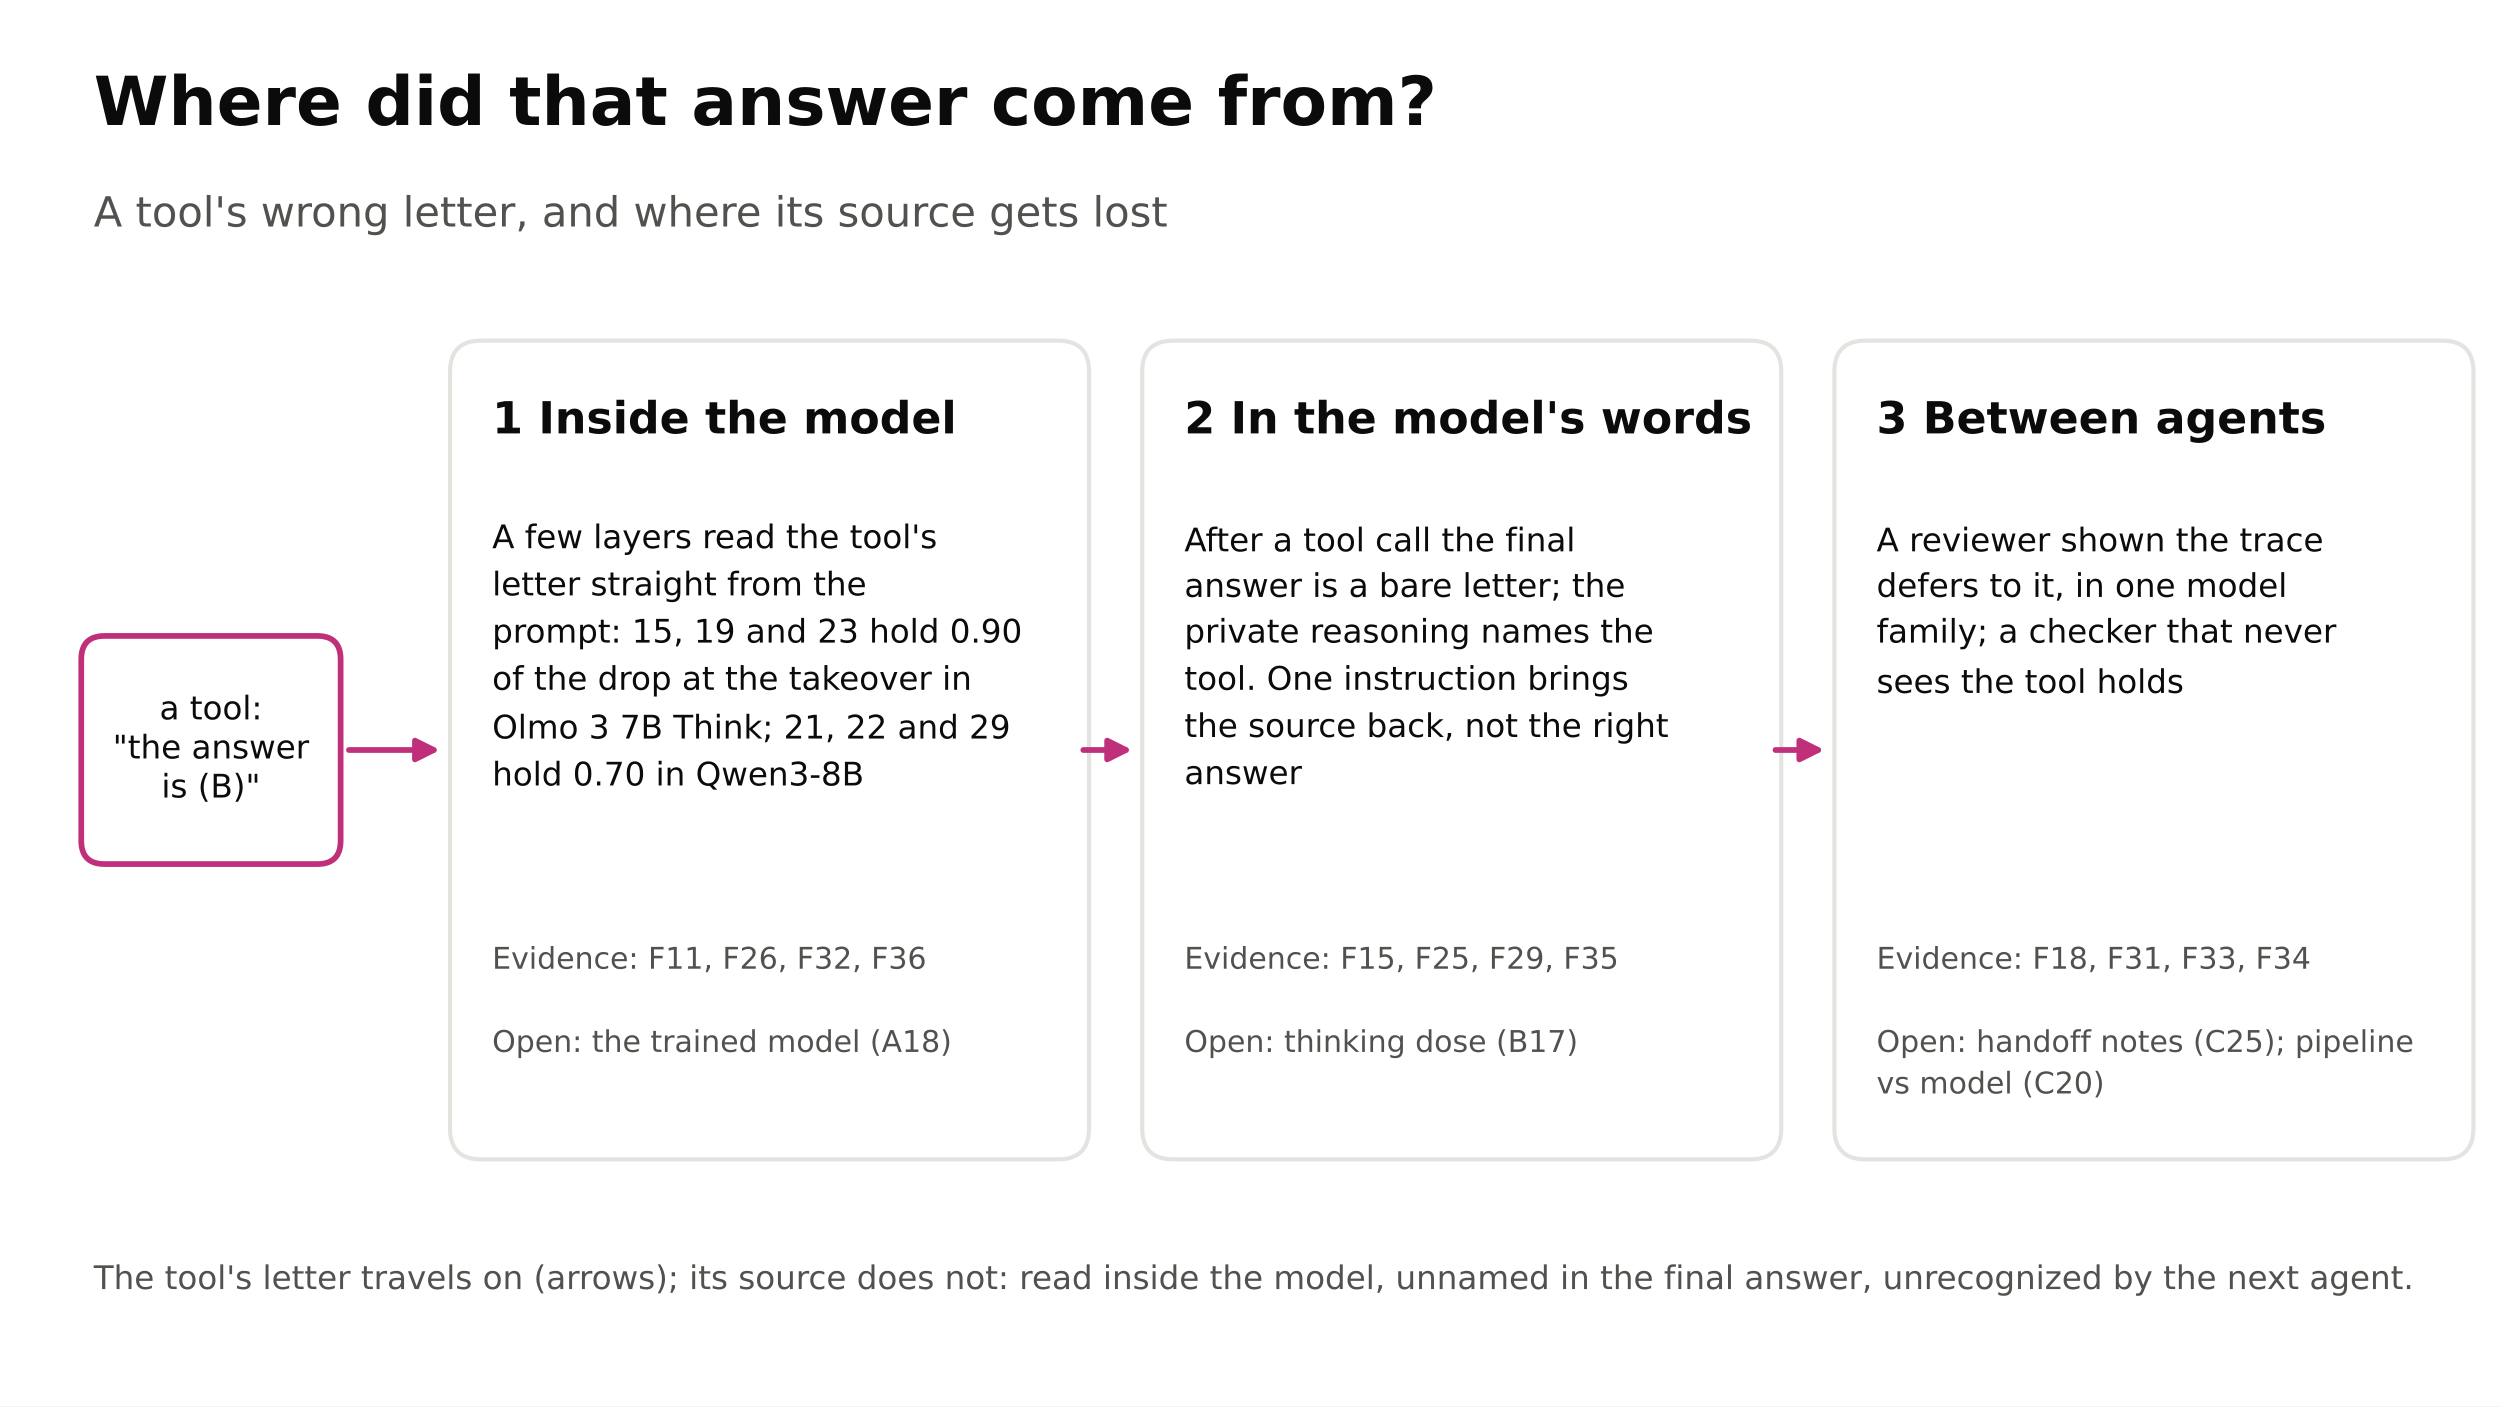
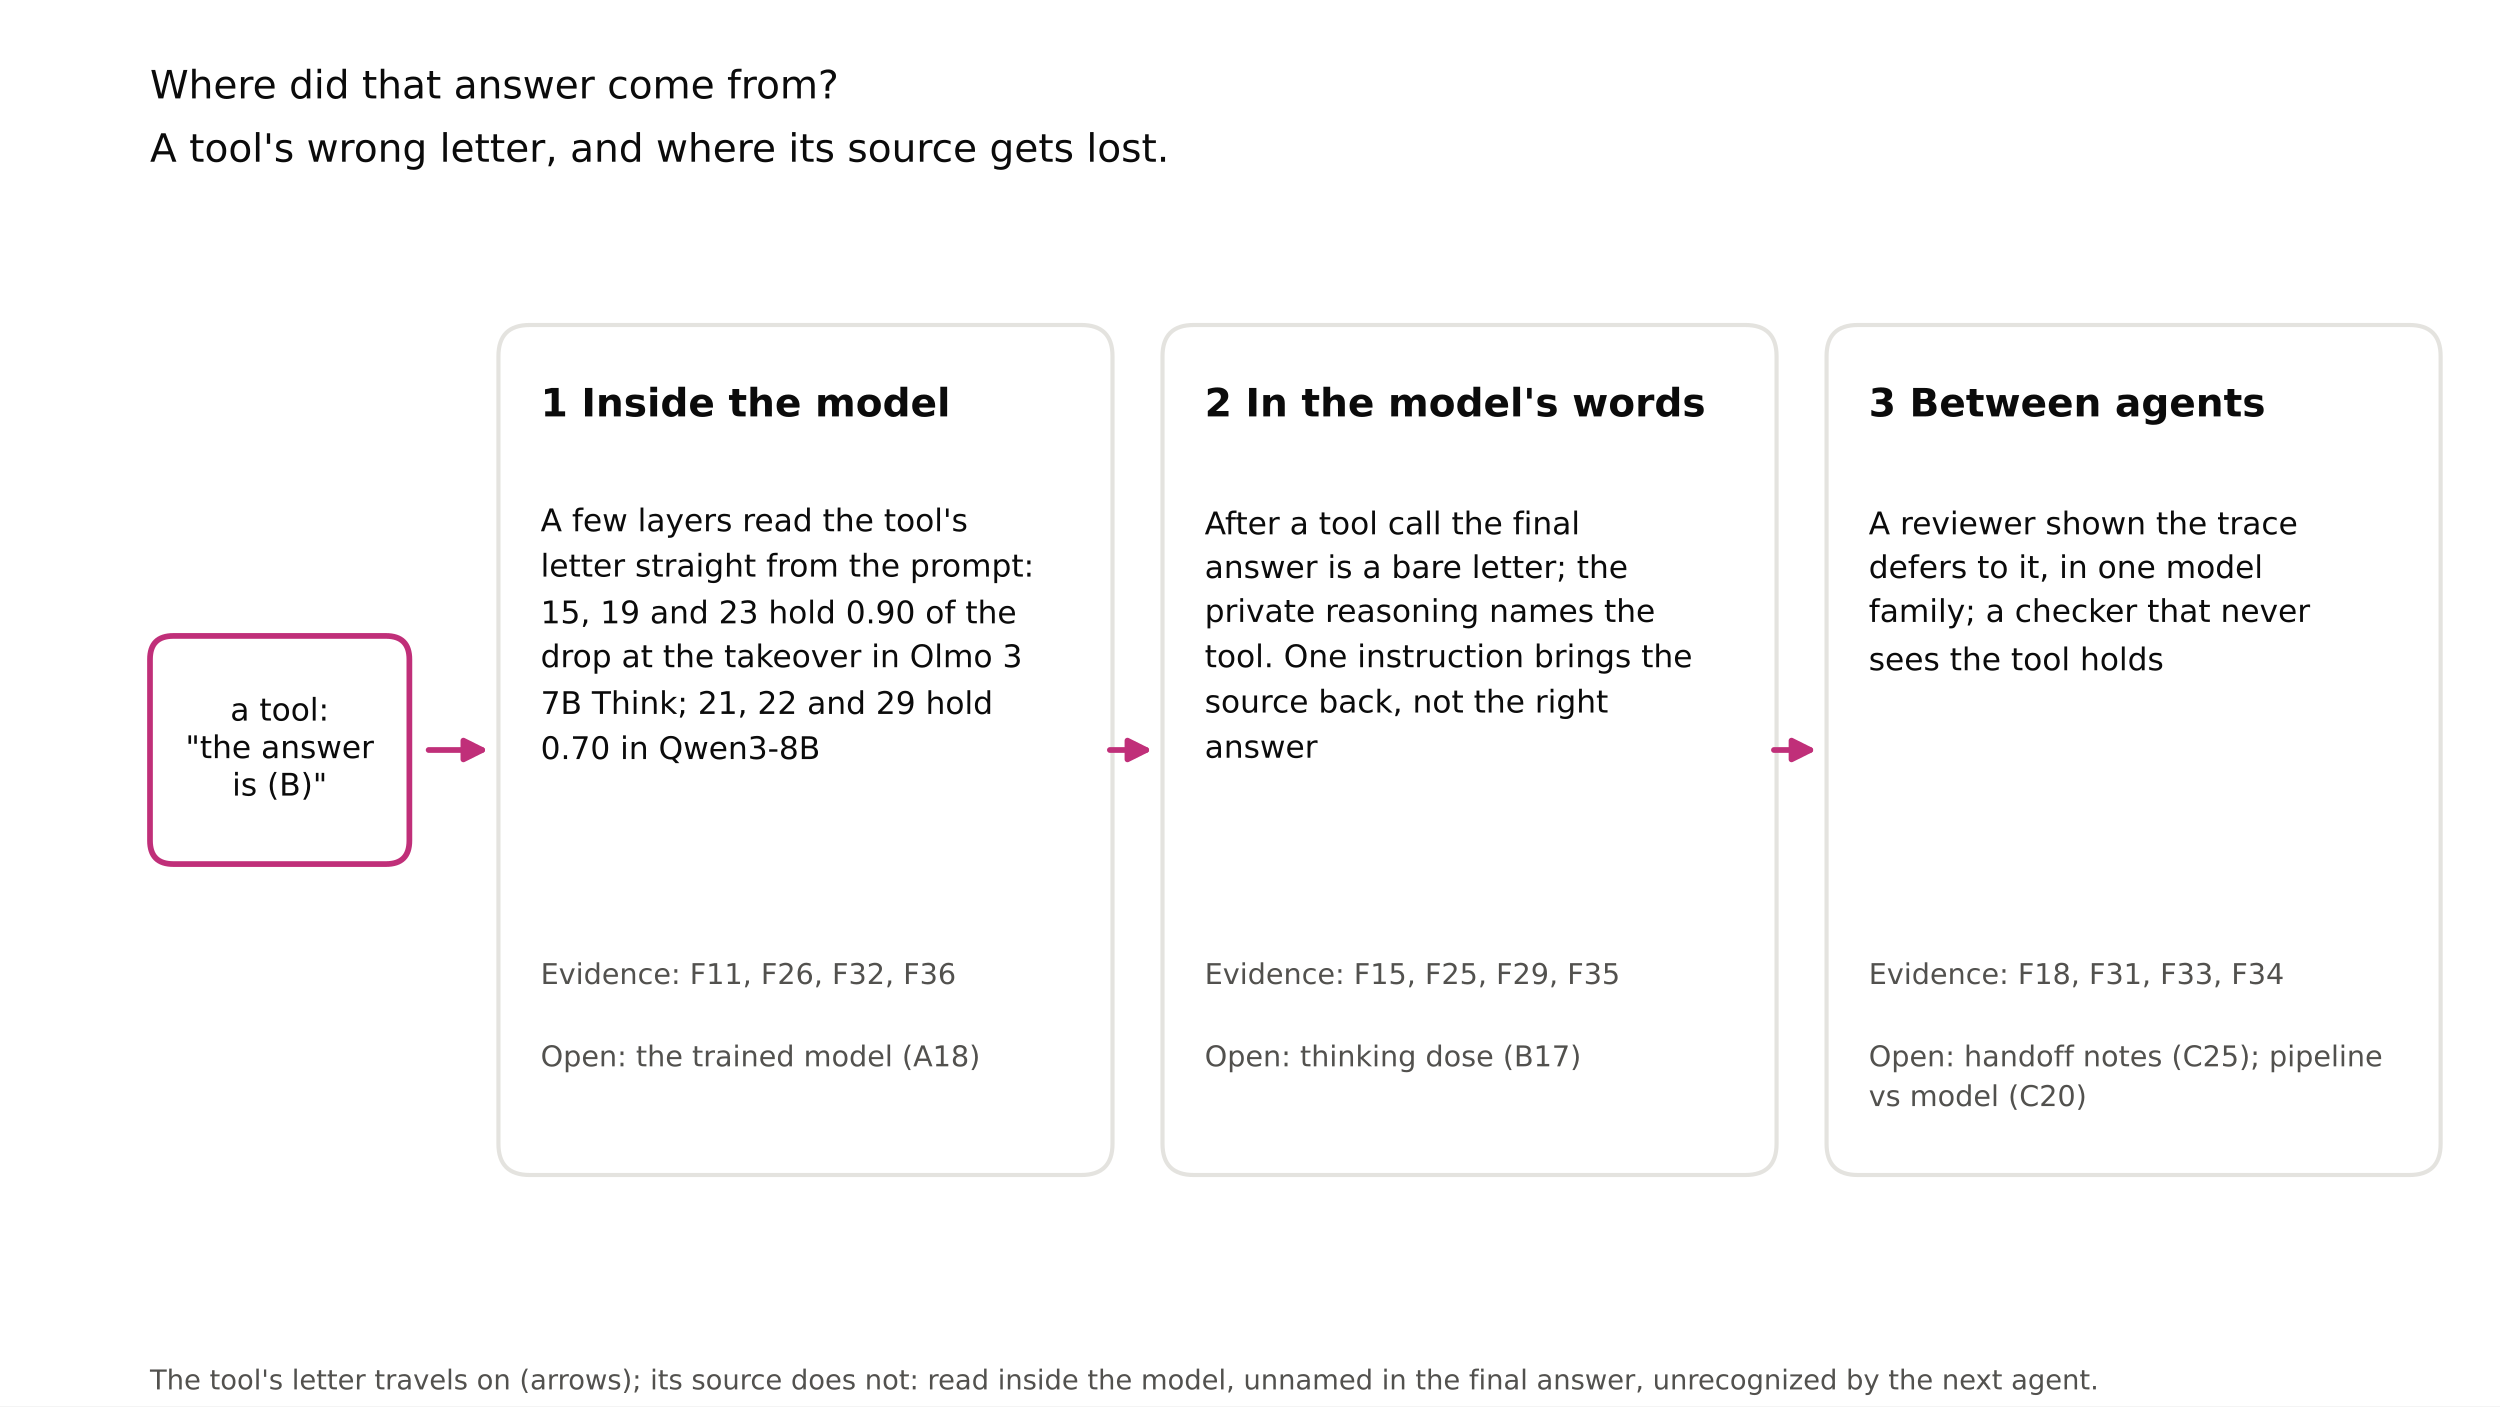
<svg xmlns="http://www.w3.org/2000/svg" width="960pt" height="540pt" viewBox="0 0 960 540" version="1.1">
  <defs>
    <style type="text/css">*{stroke-linejoin: round; stroke-linecap: butt}</style>
  </defs>
  <g id="figure_1">
    <g id="patch_1">
      <path d="M 0 540  L 960 540  L 960 0  L 0 0  z " style="fill: #ffffff" />
    </g>
    <g id="axes_1">
      <g id="patch_2">
-         <path d="M 40.2 331.8  L 121.8 331.8  Q 130.8 331.8 130.8 322.8  L 130.8 253.2  Q 130.8 244.2 121.8 244.2  L 40.2 244.2  Q 31.2 244.2 31.2 253.2  L 31.2 322.8  Q 31.2 331.8 40.2 331.8  z " clip-path="url(#pd3e6e26cc6)" style="fill: #ffffff; stroke: #c02f79; stroke-width: 2.2; stroke-linejoin: miter" />
+         <path d="M 66.6 331.8  L 148.2 331.8  Q 157.2 331.8 157.2 322.8  L 157.2 253.2  Q 157.2 244.2 148.2 244.2  L 66.6 244.2  Q 57.6 244.2 57.6 253.2  L 57.6 322.8  Q 57.6 331.8 66.6 331.8  z " clip-path="url(#p95b50bc4b9)" style="fill: #ffffff; stroke: #c02f79; stroke-width: 2.2; stroke-linejoin: miter" />
      </g>
      <g id="patch_3">
-         <path d="M 184.8 445.2  L 406.2 445.2  Q 418.2 445.2 418.2 433.2  L 418.2 142.8  Q 418.2 130.8 406.2 130.8  L 184.8 130.8  Q 172.8 130.8 172.8 142.8  L 172.8 433.2  Q 172.8 445.2 184.8 445.2  z " clip-path="url(#pd3e6e26cc6)" style="fill: #ffffff; stroke: #e4e3df; stroke-width: 1.6; stroke-linejoin: miter" />
+         <path d="M 203.4 451.2  L 415.2 451.2  Q 427.2 451.2 427.2 439.2  L 427.2 136.8  Q 427.2 124.8 415.2 124.8  L 203.4 124.8  Q 191.4 124.8 191.4 136.8  L 191.4 439.2  Q 191.4 451.2 203.4 451.2  z " clip-path="url(#p95b50bc4b9)" style="fill: #ffffff; stroke: #e4e3df; stroke-width: 1.6; stroke-linejoin: miter" />
      </g>
      <g id="patch_4">
-         <path d="M 134.004 288  Q 151.502 288 166.54 288  " clip-path="url(#pd3e6e26cc6)" style="fill: none; stroke: #c02f79; stroke-width: 2.2; stroke-linecap: round" />
-         <path d="M 159.34 284.4  L 166.54 288  L 159.34 291.6  z " clip-path="url(#pd3e6e26cc6)" style="fill: #c02f79; stroke: #c02f79; stroke-width: 2.2; stroke-linecap: round" />
+         <path d="M 164.601 288  Q 176.101 288 185.141 288  " clip-path="url(#p95b50bc4b9)" style="fill: none; stroke: #c02f79; stroke-width: 2.2; stroke-linecap: round" />
+         <path d="M 177.941 284.4  L 185.141 288  L 177.941 291.6  z " clip-path="url(#p95b50bc4b9)" style="fill: #c02f79; stroke: #c02f79; stroke-width: 2.2; stroke-linecap: round" />
      </g>
      <g id="patch_5">
-         <path d="M 450.6 445.2  L 672 445.2  Q 684 445.2 684 433.2  L 684 142.8  Q 684 130.8 672 130.8  L 450.6 130.8  Q 438.6 130.8 438.6 142.8  L 438.6 433.2  Q 438.6 445.2 450.6 445.2  z " clip-path="url(#pd3e6e26cc6)" style="fill: #ffffff; stroke: #e4e3df; stroke-width: 1.6; stroke-linejoin: miter" />
+         <path d="M 458.4 451.2  L 670.2 451.2  Q 682.2 451.2 682.2 439.2  L 682.2 136.8  Q 682.2 124.8 670.2 124.8  L 458.4 124.8  Q 446.4 124.8 446.4 136.8  L 446.4 439.2  Q 446.4 451.2 458.4 451.2  z " clip-path="url(#p95b50bc4b9)" style="fill: #ffffff; stroke: #e4e3df; stroke-width: 1.6; stroke-linejoin: miter" />
      </g>
      <g id="patch_6">
-         <path d="M 416.001 288  Q 425.401 288 432.342 288  " clip-path="url(#pd3e6e26cc6)" style="fill: none; stroke: #c02f79; stroke-width: 2.2; stroke-linecap: round" />
-         <path d="M 425.142 284.4  L 432.342 288  L 425.142 291.6  z " clip-path="url(#pd3e6e26cc6)" style="fill: #c02f79; stroke: #c02f79; stroke-width: 2.2; stroke-linecap: round" />
+         <path d="M 426.197 288  Q 434.399 288 440.141 288  " clip-path="url(#p95b50bc4b9)" style="fill: none; stroke: #c02f79; stroke-width: 2.2; stroke-linecap: round" />
+         <path d="M 432.941 284.4  L 440.141 288  L 432.941 291.6  z " clip-path="url(#p95b50bc4b9)" style="fill: #c02f79; stroke: #c02f79; stroke-width: 2.2; stroke-linecap: round" />
      </g>
      <g id="patch_7">
-         <path d="M 716.4 445.2  L 937.8 445.2  Q 949.8 445.2 949.8 433.2  L 949.8 142.8  Q 949.8 130.8 937.8 130.8  L 716.4 130.8  Q 704.4 130.8 704.4 142.8  L 704.4 433.2  Q 704.4 445.2 716.4 445.2  z " clip-path="url(#pd3e6e26cc6)" style="fill: #ffffff; stroke: #e4e3df; stroke-width: 1.6; stroke-linejoin: miter" />
+         <path d="M 713.4 451.2  L 925.2 451.2  Q 937.2 451.2 937.2 439.2  L 937.2 136.8  Q 937.2 124.8 925.2 124.8  L 713.4 124.8  Q 701.4 124.8 701.4 136.8  L 701.4 439.2  Q 701.4 451.2 713.4 451.2  z " clip-path="url(#p95b50bc4b9)" style="fill: #ffffff; stroke: #e4e3df; stroke-width: 1.6; stroke-linejoin: miter" />
      </g>
      <g id="patch_8">
-         <path d="M 681.801 288  Q 691.201 288 698.142 288  " clip-path="url(#pd3e6e26cc6)" style="fill: none; stroke: #c02f79; stroke-width: 2.2; stroke-linecap: round" />
-         <path d="M 690.942 284.4  L 698.142 288  L 690.942 291.6  z " clip-path="url(#pd3e6e26cc6)" style="fill: #c02f79; stroke: #c02f79; stroke-width: 2.2; stroke-linecap: round" />
+         <path d="M 681.197 288  Q 689.399 288 695.141 288  " clip-path="url(#p95b50bc4b9)" style="fill: none; stroke: #c02f79; stroke-width: 2.2; stroke-linecap: round" />
+         <path d="M 687.941 284.4  L 695.141 288  L 687.941 291.6  z " clip-path="url(#p95b50bc4b9)" style="fill: #c02f79; stroke: #c02f79; stroke-width: 2.2; stroke-linecap: round" />
      </g>
      <g id="text_1">
-         <text style="font-weight: 700; font-size: 26px; font-family: 'DejaVu Sans', 'Bitstream Vera Sans', 'Computer Modern Sans Serif', 'Lucida Grande', 'Verdana', 'Geneva', 'Lucid', 'Arial', 'Helvetica', 'Avant Garde', sans-serif; text-anchor: start; fill: #0b0b0b" x="36" y="48" transform="rotate(-0 36 48)">Where did that answer come from?</text>
+         <text style="font-size: 12px; font-family: 'DejaVu Sans', 'Bitstream Vera Sans', 'Computer Modern Sans Serif', 'Lucida Grande', 'Verdana', 'Geneva', 'Lucid', 'Arial', 'Helvetica', 'Avant Garde', sans-serif; fill: #0b0b0b" transform="translate(88.43344 276.7144)">a tool:</text>
+         <text style="font-size: 12px; font-family: 'DejaVu Sans', 'Bitstream Vera Sans', 'Computer Modern Sans Serif', 'Lucida Grande', 'Verdana', 'Geneva', 'Lucid', 'Arial', 'Helvetica', 'Avant Garde', sans-serif; fill: #0b0b0b" transform="translate(71.21625 291.1177)">"the answer</text>
+         <text style="font-size: 12px; font-family: 'DejaVu Sans', 'Bitstream Vera Sans', 'Computer Modern Sans Serif', 'Lucida Grande', 'Verdana', 'Geneva', 'Lucid', 'Arial', 'Helvetica', 'Avant Garde', sans-serif; fill: #0b0b0b" transform="translate(89.14219 305.5209)">is (B)"</text>
      </g>
      <g id="text_2">
-         <text style="font-size: 16px; font-family: 'DejaVu Sans', 'Bitstream Vera Sans', 'Computer Modern Sans Serif', 'Lucida Grande', 'Verdana', 'Geneva', 'Lucid', 'Arial', 'Helvetica', 'Avant Garde', sans-serif; text-anchor: start; fill: #52514e" x="36" y="87" transform="rotate(-0 36 87)">A tool's wrong letter, and where its source gets lost</text>
+         <text style="font-weight: 700; font-size: 15px; font-family: 'DejaVu Sans', 'Bitstream Vera Sans', 'Computer Modern Sans Serif', 'Lucida Grande', 'Verdana', 'Geneva', 'Lucid', 'Arial', 'Helvetica', 'Avant Garde', sans-serif; text-anchor: start; fill: #0b0b0b" x="207.6" y="159.897" transform="rotate(-0 207.6 159.8971)">1  Inside the model</text>
      </g>
      <g id="text_3">
-         <text style="font-size: 12.5px; font-family: 'DejaVu Sans', 'Bitstream Vera Sans', 'Computer Modern Sans Serif', 'Lucida Grande', 'Verdana', 'Geneva', 'Lucid', 'Arial', 'Helvetica', 'Avant Garde', sans-serif; fill: #0b0b0b" transform="translate(61.24316 276.2441)">a tool:</text>
-         <text style="font-size: 12.5px; font-family: 'DejaVu Sans', 'Bitstream Vera Sans', 'Computer Modern Sans Serif', 'Lucida Grande', 'Verdana', 'Geneva', 'Lucid', 'Arial', 'Helvetica', 'Avant Garde', sans-serif; fill: #0b0b0b" transform="translate(43.30859 291.2476)">"the answer</text>
-         <text style="font-size: 12.5px; font-family: 'DejaVu Sans', 'Bitstream Vera Sans', 'Computer Modern Sans Serif', 'Lucida Grande', 'Verdana', 'Geneva', 'Lucid', 'Arial', 'Helvetica', 'Avant Garde', sans-serif; fill: #0b0b0b" transform="translate(61.98145 306.251)">is (B)"</text>
+         <text style="font-size: 12px; font-family: 'DejaVu Sans', 'Bitstream Vera Sans', 'Computer Modern Sans Serif', 'Lucida Grande', 'Verdana', 'Geneva', 'Lucid', 'Arial', 'Helvetica', 'Avant Garde', sans-serif; fill: #0b0b0b" transform="translate(207.6 204.0112)">A few layers read the tool's</text>
+         <text style="font-size: 12px; font-family: 'DejaVu Sans', 'Bitstream Vera Sans', 'Computer Modern Sans Serif', 'Lucida Grande', 'Verdana', 'Geneva', 'Lucid', 'Arial', 'Helvetica', 'Avant Garde', sans-serif; fill: #0b0b0b" transform="translate(207.6 221.4112)">letter straight from the prompt:</text>
+         <text style="font-size: 12px; font-family: 'DejaVu Sans', 'Bitstream Vera Sans', 'Computer Modern Sans Serif', 'Lucida Grande', 'Verdana', 'Geneva', 'Lucid', 'Arial', 'Helvetica', 'Avant Garde', sans-serif; fill: #0b0b0b" transform="translate(207.6 239.3616)">15, 19 and 23 hold 0.90 of the</text>
+         <text style="font-size: 12px; font-family: 'DejaVu Sans', 'Bitstream Vera Sans', 'Computer Modern Sans Serif', 'Lucida Grande', 'Verdana', 'Geneva', 'Lucid', 'Arial', 'Helvetica', 'Avant Garde', sans-serif; fill: #0b0b0b" transform="translate(207.6 256.2113)">drop at the takeover in Olmo 3</text>
+         <text style="font-size: 12px; font-family: 'DejaVu Sans', 'Bitstream Vera Sans', 'Computer Modern Sans Serif', 'Lucida Grande', 'Verdana', 'Geneva', 'Lucid', 'Arial', 'Helvetica', 'Avant Garde', sans-serif; fill: #0b0b0b" transform="translate(207.6 274.1616)">7B Think; 21, 22 and 29 hold</text>
+         <text style="font-size: 12px; font-family: 'DejaVu Sans', 'Bitstream Vera Sans', 'Computer Modern Sans Serif', 'Lucida Grande', 'Verdana', 'Geneva', 'Lucid', 'Arial', 'Helvetica', 'Avant Garde', sans-serif; fill: #0b0b0b" transform="translate(207.6 291.4856)">0.70 in Qwen3-8B</text>
      </g>
      <g id="text_4">
-         <text style="font-weight: 700; font-size: 17px; font-family: 'DejaVu Sans', 'Bitstream Vera Sans', 'Computer Modern Sans Serif', 'Lucida Grande', 'Verdana', 'Geneva', 'Lucid', 'Arial', 'Helvetica', 'Avant Garde', sans-serif; text-anchor: start; fill: #0b0b0b" x="189" y="166.417" transform="rotate(-0 189 166.4167)">1  Inside the model</text>
+         <text style="font-size: 11px; font-family: 'DejaVu Sans', 'Bitstream Vera Sans', 'Computer Modern Sans Serif', 'Lucida Grande', 'Verdana', 'Geneva', 'Lucid', 'Arial', 'Helvetica', 'Avant Garde', sans-serif; text-anchor: start; fill: #52514e" x="207.6" y="377.858" transform="rotate(-0 207.6 377.8579)">Evidence: F11, F26, F32, F36</text>
      </g>
      <g id="text_5">
-         <text style="font-size: 12.5px; font-family: 'DejaVu Sans', 'Bitstream Vera Sans', 'Computer Modern Sans Serif', 'Lucida Grande', 'Verdana', 'Geneva', 'Lucid', 'Arial', 'Helvetica', 'Avant Garde', sans-serif; fill: #0b0b0b" transform="translate(189 210.5117)">A few layers read the tool's</text>
-         <text style="font-size: 12.5px; font-family: 'DejaVu Sans', 'Bitstream Vera Sans', 'Computer Modern Sans Serif', 'Lucida Grande', 'Verdana', 'Geneva', 'Lucid', 'Arial', 'Helvetica', 'Avant Garde', sans-serif; fill: #0b0b0b" transform="translate(189 228.6367)">letter straight from the</text>
-         <text style="font-size: 12.5px; font-family: 'DejaVu Sans', 'Bitstream Vera Sans', 'Computer Modern Sans Serif', 'Lucida Grande', 'Verdana', 'Geneva', 'Lucid', 'Arial', 'Helvetica', 'Avant Garde', sans-serif; fill: #0b0b0b" transform="translate(189 246.7617)">prompt: 15, 19 and 23 hold 0.90</text>
-         <text style="font-size: 12.5px; font-family: 'DejaVu Sans', 'Bitstream Vera Sans', 'Computer Modern Sans Serif', 'Lucida Grande', 'Verdana', 'Geneva', 'Lucid', 'Arial', 'Helvetica', 'Avant Garde', sans-serif; fill: #0b0b0b" transform="translate(189 264.8867)">of the drop at the takeover in</text>
-         <text style="font-size: 12.5px; font-family: 'DejaVu Sans', 'Bitstream Vera Sans', 'Computer Modern Sans Serif', 'Lucida Grande', 'Verdana', 'Geneva', 'Lucid', 'Arial', 'Helvetica', 'Avant Garde', sans-serif; fill: #0b0b0b" transform="translate(189 283.585)">Olmo 3 7B Think; 21, 22 and 29</text>
-         <text style="font-size: 12.5px; font-family: 'DejaVu Sans', 'Bitstream Vera Sans', 'Computer Modern Sans Serif', 'Lucida Grande', 'Verdana', 'Geneva', 'Lucid', 'Arial', 'Helvetica', 'Avant Garde', sans-serif; fill: #0b0b0b" transform="translate(189 301.6309)">hold 0.70 in Qwen3-8B</text>
+         <text style="font-size: 11px; font-family: 'DejaVu Sans', 'Bitstream Vera Sans', 'Computer Modern Sans Serif', 'Lucida Grande', 'Verdana', 'Geneva', 'Lucid', 'Arial', 'Helvetica', 'Avant Garde', sans-serif; text-anchor: start; fill: #52514e" x="207.6" y="409.46" transform="rotate(-0 207.6 409.4603)">Open: the trained model (A18)</text>
      </g>
      <g id="text_6">
-         <text style="font-size: 11.5px; font-family: 'DejaVu Sans', 'Bitstream Vera Sans', 'Computer Modern Sans Serif', 'Lucida Grande', 'Verdana', 'Geneva', 'Lucid', 'Arial', 'Helvetica', 'Avant Garde', sans-serif; text-anchor: start; fill: #52514e" x="189" y="371.988" transform="rotate(-0 189 371.9878)">Evidence: F11, F26, F32, F36</text>
+         <text style="font-weight: 700; font-size: 15px; font-family: 'DejaVu Sans', 'Bitstream Vera Sans', 'Computer Modern Sans Serif', 'Lucida Grande', 'Verdana', 'Geneva', 'Lucid', 'Arial', 'Helvetica', 'Avant Garde', sans-serif; text-anchor: start; fill: #0b0b0b" x="462.6" y="159.897" transform="rotate(-0 462.6 159.8971)">2  In the model's words</text>
      </g>
      <g id="text_7">
-         <text style="font-size: 11.5px; font-family: 'DejaVu Sans', 'Bitstream Vera Sans', 'Computer Modern Sans Serif', 'Lucida Grande', 'Verdana', 'Geneva', 'Lucid', 'Arial', 'Helvetica', 'Avant Garde', sans-serif; text-anchor: start; fill: #52514e" x="189" y="403.936" transform="rotate(-0 189 403.9358)">Open: the trained model (A18)</text>
+         <text style="font-size: 12px; font-family: 'DejaVu Sans', 'Bitstream Vera Sans', 'Computer Modern Sans Serif', 'Lucida Grande', 'Verdana', 'Geneva', 'Lucid', 'Arial', 'Helvetica', 'Avant Garde', sans-serif; fill: #0b0b0b" transform="translate(462.6 205.1738)">After a tool call the final</text>
+         <text style="font-size: 12px; font-family: 'DejaVu Sans', 'Bitstream Vera Sans', 'Computer Modern Sans Serif', 'Lucida Grande', 'Verdana', 'Geneva', 'Lucid', 'Arial', 'Helvetica', 'Avant Garde', sans-serif; fill: #0b0b0b" transform="translate(462.6 221.9616)">answer is a bare letter; the</text>
+         <text style="font-size: 12px; font-family: 'DejaVu Sans', 'Bitstream Vera Sans', 'Computer Modern Sans Serif', 'Lucida Grande', 'Verdana', 'Geneva', 'Lucid', 'Arial', 'Helvetica', 'Avant Garde', sans-serif; fill: #0b0b0b" transform="translate(462.6 238.8113)">private reasoning names the</text>
+         <text style="font-size: 12px; font-family: 'DejaVu Sans', 'Bitstream Vera Sans', 'Computer Modern Sans Serif', 'Lucida Grande', 'Verdana', 'Geneva', 'Lucid', 'Arial', 'Helvetica', 'Avant Garde', sans-serif; fill: #0b0b0b" transform="translate(462.6 256.2113)">tool. One instruction brings the</text>
+         <text style="font-size: 12px; font-family: 'DejaVu Sans', 'Bitstream Vera Sans', 'Computer Modern Sans Serif', 'Lucida Grande', 'Verdana', 'Geneva', 'Lucid', 'Arial', 'Helvetica', 'Avant Garde', sans-serif; fill: #0b0b0b" transform="translate(462.6 273.6112)">source back, not the right</text>
+         <text style="font-size: 12px; font-family: 'DejaVu Sans', 'Bitstream Vera Sans', 'Computer Modern Sans Serif', 'Lucida Grande', 'Verdana', 'Geneva', 'Lucid', 'Arial', 'Helvetica', 'Avant Garde', sans-serif; fill: #0b0b0b" transform="translate(462.6 290.9747)">answer</text>
      </g>
      <g id="text_8">
-         <text style="font-weight: 700; font-size: 17px; font-family: 'DejaVu Sans', 'Bitstream Vera Sans', 'Computer Modern Sans Serif', 'Lucida Grande', 'Verdana', 'Geneva', 'Lucid', 'Arial', 'Helvetica', 'Avant Garde', sans-serif; text-anchor: start; fill: #0b0b0b" x="454.8" y="166.417" transform="rotate(-0 454.8 166.4167)">2  In the model's words</text>
+         <text style="font-size: 11px; font-family: 'DejaVu Sans', 'Bitstream Vera Sans', 'Computer Modern Sans Serif', 'Lucida Grande', 'Verdana', 'Geneva', 'Lucid', 'Arial', 'Helvetica', 'Avant Garde', sans-serif; text-anchor: start; fill: #52514e" x="462.6" y="377.858" transform="rotate(-0 462.6 377.8579)">Evidence: F15, F25, F29, F35</text>
      </g>
      <g id="text_9">
-         <text style="font-size: 12.5px; font-family: 'DejaVu Sans', 'Bitstream Vera Sans', 'Computer Modern Sans Serif', 'Lucida Grande', 'Verdana', 'Geneva', 'Lucid', 'Arial', 'Helvetica', 'Avant Garde', sans-serif; fill: #0b0b0b" transform="translate(454.8 211.7227)">After a tool call the final</text>
-         <text style="font-size: 12.5px; font-family: 'DejaVu Sans', 'Bitstream Vera Sans', 'Computer Modern Sans Serif', 'Lucida Grande', 'Verdana', 'Geneva', 'Lucid', 'Arial', 'Helvetica', 'Avant Garde', sans-serif; fill: #0b0b0b" transform="translate(454.8 229.21)">answer is a bare letter; the</text>
-         <text style="font-size: 12.5px; font-family: 'DejaVu Sans', 'Bitstream Vera Sans', 'Computer Modern Sans Serif', 'Lucida Grande', 'Verdana', 'Geneva', 'Lucid', 'Arial', 'Helvetica', 'Avant Garde', sans-serif; fill: #0b0b0b" transform="translate(454.8 246.7617)">private reasoning names the</text>
-         <text style="font-size: 12.5px; font-family: 'DejaVu Sans', 'Bitstream Vera Sans', 'Computer Modern Sans Serif', 'Lucida Grande', 'Verdana', 'Geneva', 'Lucid', 'Arial', 'Helvetica', 'Avant Garde', sans-serif; fill: #0b0b0b" transform="translate(454.8 264.8867)">tool. One instruction brings</text>
-         <text style="font-size: 12.5px; font-family: 'DejaVu Sans', 'Bitstream Vera Sans', 'Computer Modern Sans Serif', 'Lucida Grande', 'Verdana', 'Geneva', 'Lucid', 'Arial', 'Helvetica', 'Avant Garde', sans-serif; fill: #0b0b0b" transform="translate(454.8 283.0117)">the source back, not the right</text>
-         <text style="font-size: 12.5px; font-family: 'DejaVu Sans', 'Bitstream Vera Sans', 'Computer Modern Sans Serif', 'Lucida Grande', 'Verdana', 'Geneva', 'Lucid', 'Arial', 'Helvetica', 'Avant Garde', sans-serif; fill: #0b0b0b" transform="translate(454.8 301.0986)">answer</text>
+         <text style="font-size: 11px; font-family: 'DejaVu Sans', 'Bitstream Vera Sans', 'Computer Modern Sans Serif', 'Lucida Grande', 'Verdana', 'Geneva', 'Lucid', 'Arial', 'Helvetica', 'Avant Garde', sans-serif; text-anchor: start; fill: #52514e" x="462.6" y="409.46" transform="rotate(-0 462.6 409.4603)">Open: thinking dose (B17)</text>
      </g>
      <g id="text_10">
-         <text style="font-size: 11.5px; font-family: 'DejaVu Sans', 'Bitstream Vera Sans', 'Computer Modern Sans Serif', 'Lucida Grande', 'Verdana', 'Geneva', 'Lucid', 'Arial', 'Helvetica', 'Avant Garde', sans-serif; text-anchor: start; fill: #52514e" x="454.8" y="371.988" transform="rotate(-0 454.8 371.9878)">Evidence: F15, F25, F29, F35</text>
+         <text style="font-weight: 700; font-size: 15px; font-family: 'DejaVu Sans', 'Bitstream Vera Sans', 'Computer Modern Sans Serif', 'Lucida Grande', 'Verdana', 'Geneva', 'Lucid', 'Arial', 'Helvetica', 'Avant Garde', sans-serif; text-anchor: start; fill: #0b0b0b" x="717.6" y="159.896" transform="rotate(-0 717.6 159.8965)">3  Between agents</text>
      </g>
      <g id="text_11">
-         <text style="font-size: 11.5px; font-family: 'DejaVu Sans', 'Bitstream Vera Sans', 'Computer Modern Sans Serif', 'Lucida Grande', 'Verdana', 'Geneva', 'Lucid', 'Arial', 'Helvetica', 'Avant Garde', sans-serif; text-anchor: start; fill: #52514e" x="454.8" y="403.936" transform="rotate(-0 454.8 403.9358)">Open: thinking dose (B17)</text>
+         <text style="font-size: 12px; font-family: 'DejaVu Sans', 'Bitstream Vera Sans', 'Computer Modern Sans Serif', 'Lucida Grande', 'Verdana', 'Geneva', 'Lucid', 'Arial', 'Helvetica', 'Avant Garde', sans-serif; fill: #0b0b0b" transform="translate(717.6 205.1738)">A reviewer shown the trace</text>
+         <text style="font-size: 12px; font-family: 'DejaVu Sans', 'Bitstream Vera Sans', 'Computer Modern Sans Serif', 'Lucida Grande', 'Verdana', 'Geneva', 'Lucid', 'Arial', 'Helvetica', 'Avant Garde', sans-serif; fill: #0b0b0b" transform="translate(717.6 221.9616)">defers to it, in one model</text>
+         <text style="font-size: 12px; font-family: 'DejaVu Sans', 'Bitstream Vera Sans', 'Computer Modern Sans Serif', 'Lucida Grande', 'Verdana', 'Geneva', 'Lucid', 'Arial', 'Helvetica', 'Avant Garde', sans-serif; fill: #0b0b0b" transform="translate(717.6 238.8113)">family; a checker that never</text>
+         <text style="font-size: 12px; font-family: 'DejaVu Sans', 'Bitstream Vera Sans', 'Computer Modern Sans Serif', 'Lucida Grande', 'Verdana', 'Geneva', 'Lucid', 'Arial', 'Helvetica', 'Avant Garde', sans-serif; fill: #0b0b0b" transform="translate(717.6 257.3737)">sees the tool holds</text>
      </g>
      <g id="text_12">
-         <text style="font-weight: 700; font-size: 17px; font-family: 'DejaVu Sans', 'Bitstream Vera Sans', 'Computer Modern Sans Serif', 'Lucida Grande', 'Verdana', 'Geneva', 'Lucid', 'Arial', 'Helvetica', 'Avant Garde', sans-serif; text-anchor: start; fill: #0b0b0b" x="720.6" y="166.416" transform="rotate(-0 720.6 166.416)">3  Between agents</text>
+         <text style="font-size: 11px; font-family: 'DejaVu Sans', 'Bitstream Vera Sans', 'Computer Modern Sans Serif', 'Lucida Grande', 'Verdana', 'Geneva', 'Lucid', 'Arial', 'Helvetica', 'Avant Garde', sans-serif; text-anchor: start; fill: #52514e" x="717.6" y="377.858" transform="rotate(-0 717.6 377.8579)">Evidence: F18, F31, F33, F34</text>
      </g>
      <g id="text_13">
-         <text style="font-size: 12.5px; font-family: 'DejaVu Sans', 'Bitstream Vera Sans', 'Computer Modern Sans Serif', 'Lucida Grande', 'Verdana', 'Geneva', 'Lucid', 'Arial', 'Helvetica', 'Avant Garde', sans-serif; fill: #0b0b0b" transform="translate(720.6 211.7227)">A reviewer shown the trace</text>
-         <text style="font-size: 12.5px; font-family: 'DejaVu Sans', 'Bitstream Vera Sans', 'Computer Modern Sans Serif', 'Lucida Grande', 'Verdana', 'Geneva', 'Lucid', 'Arial', 'Helvetica', 'Avant Garde', sans-serif; fill: #0b0b0b" transform="translate(720.6 229.21)">defers to it, in one model</text>
-         <text style="font-size: 12.5px; font-family: 'DejaVu Sans', 'Bitstream Vera Sans', 'Computer Modern Sans Serif', 'Lucida Grande', 'Verdana', 'Geneva', 'Lucid', 'Arial', 'Helvetica', 'Avant Garde', sans-serif; fill: #0b0b0b" transform="translate(720.6 246.7617)">family; a checker that never</text>
-         <text style="font-size: 12.5px; font-family: 'DejaVu Sans', 'Bitstream Vera Sans', 'Computer Modern Sans Serif', 'Lucida Grande', 'Verdana', 'Geneva', 'Lucid', 'Arial', 'Helvetica', 'Avant Garde', sans-serif; fill: #0b0b0b" transform="translate(720.6 266.0977)">sees the tool holds</text>
+         <text style="font-size: 11px; font-family: 'DejaVu Sans', 'Bitstream Vera Sans', 'Computer Modern Sans Serif', 'Lucida Grande', 'Verdana', 'Geneva', 'Lucid', 'Arial', 'Helvetica', 'Avant Garde', sans-serif; fill: #52514e" transform="translate(717.6 409.4603)">Open: handoff notes (C25); pipeline</text>
+         <text style="font-size: 11px; font-family: 'DejaVu Sans', 'Bitstream Vera Sans', 'Computer Modern Sans Serif', 'Lucida Grande', 'Verdana', 'Geneva', 'Lucid', 'Arial', 'Helvetica', 'Avant Garde', sans-serif; fill: #52514e" transform="translate(717.6 424.7288)">vs model (C20)</text>
      </g>
-       <g id="text_14">
-         <text style="font-size: 11.5px; font-family: 'DejaVu Sans', 'Bitstream Vera Sans', 'Computer Modern Sans Serif', 'Lucida Grande', 'Verdana', 'Geneva', 'Lucid', 'Arial', 'Helvetica', 'Avant Garde', sans-serif; text-anchor: start; fill: #52514e" x="720.6" y="371.988" transform="rotate(-0 720.6 371.9878)">Evidence: F18, F31, F33, F34</text>
-       </g>
-       <g id="text_15">
-         <text style="font-size: 11.5px; font-family: 'DejaVu Sans', 'Bitstream Vera Sans', 'Computer Modern Sans Serif', 'Lucida Grande', 'Verdana', 'Geneva', 'Lucid', 'Arial', 'Helvetica', 'Avant Garde', sans-serif; fill: #52514e" transform="translate(720.6 403.9358)">Open: handoff notes (C25); pipeline</text>
-         <text style="font-size: 11.5px; font-family: 'DejaVu Sans', 'Bitstream Vera Sans', 'Computer Modern Sans Serif', 'Lucida Grande', 'Verdana', 'Geneva', 'Lucid', 'Arial', 'Helvetica', 'Avant Garde', sans-serif; fill: #52514e" transform="translate(720.6 419.8983)">vs model (C20)</text>
-       </g>
-       <g id="text_16">
-         <text style="font-size: 12.5px; font-family: 'DejaVu Sans', 'Bitstream Vera Sans', 'Computer Modern Sans Serif', 'Lucida Grande', 'Verdana', 'Geneva', 'Lucid', 'Arial', 'Helvetica', 'Avant Garde', sans-serif; text-anchor: start; fill: #52514e" x="36" y="495" transform="rotate(-0 36 495)">The tool's letter travels on (arrows); its source does not: read inside the model, unnamed in the final answer, unrecognized by the next agent.</text>
-       </g>
+     </g>
+     <g id="text_14">
+       <text style="font-size: 15px; font-family: 'DejaVu Sans', 'Bitstream Vera Sans', 'Computer Modern Sans Serif', 'Lucida Grande', 'Verdana', 'Geneva', 'Lucid', 'Arial', 'Helvetica', 'Avant Garde', sans-serif; text-anchor: start; fill: #0b0b0b" x="57.6" y="37.8" transform="rotate(-0 57.6 37.8)">Where did that answer come from?</text>
+     </g>
+     <g id="text_15">
+       <text style="font-size: 15px; font-family: 'DejaVu Sans', 'Bitstream Vera Sans', 'Computer Modern Sans Serif', 'Lucida Grande', 'Verdana', 'Geneva', 'Lucid', 'Arial', 'Helvetica', 'Avant Garde', sans-serif; text-anchor: start; fill: #0b0b0b" x="57.6" y="62.1" transform="rotate(-0 57.6 62.1)">A tool's wrong letter, and where its source gets lost.</text>
+     </g>
+     <g id="text_16">
+       <text style="font-size: 10.5px; font-family: 'DejaVu Sans', 'Bitstream Vera Sans', 'Computer Modern Sans Serif', 'Lucida Grande', 'Verdana', 'Geneva', 'Lucid', 'Arial', 'Helvetica', 'Avant Garde', sans-serif; text-anchor: start; fill: #52514e" x="57.6" y="533.52" transform="rotate(-0 57.6 533.52)">The tool's letter travels on (arrows); its source does not: read inside the model, unnamed in the final answer, unrecognized by the next agent.</text>
    </g>
  </g>
  <defs>
-     <clipPath id="pd3e6e26cc6">
+     <clipPath id="p95b50bc4b9">
      <rect x="0" y="0" width="960" height="540" />
    </clipPath>
  </defs>
</svg>
